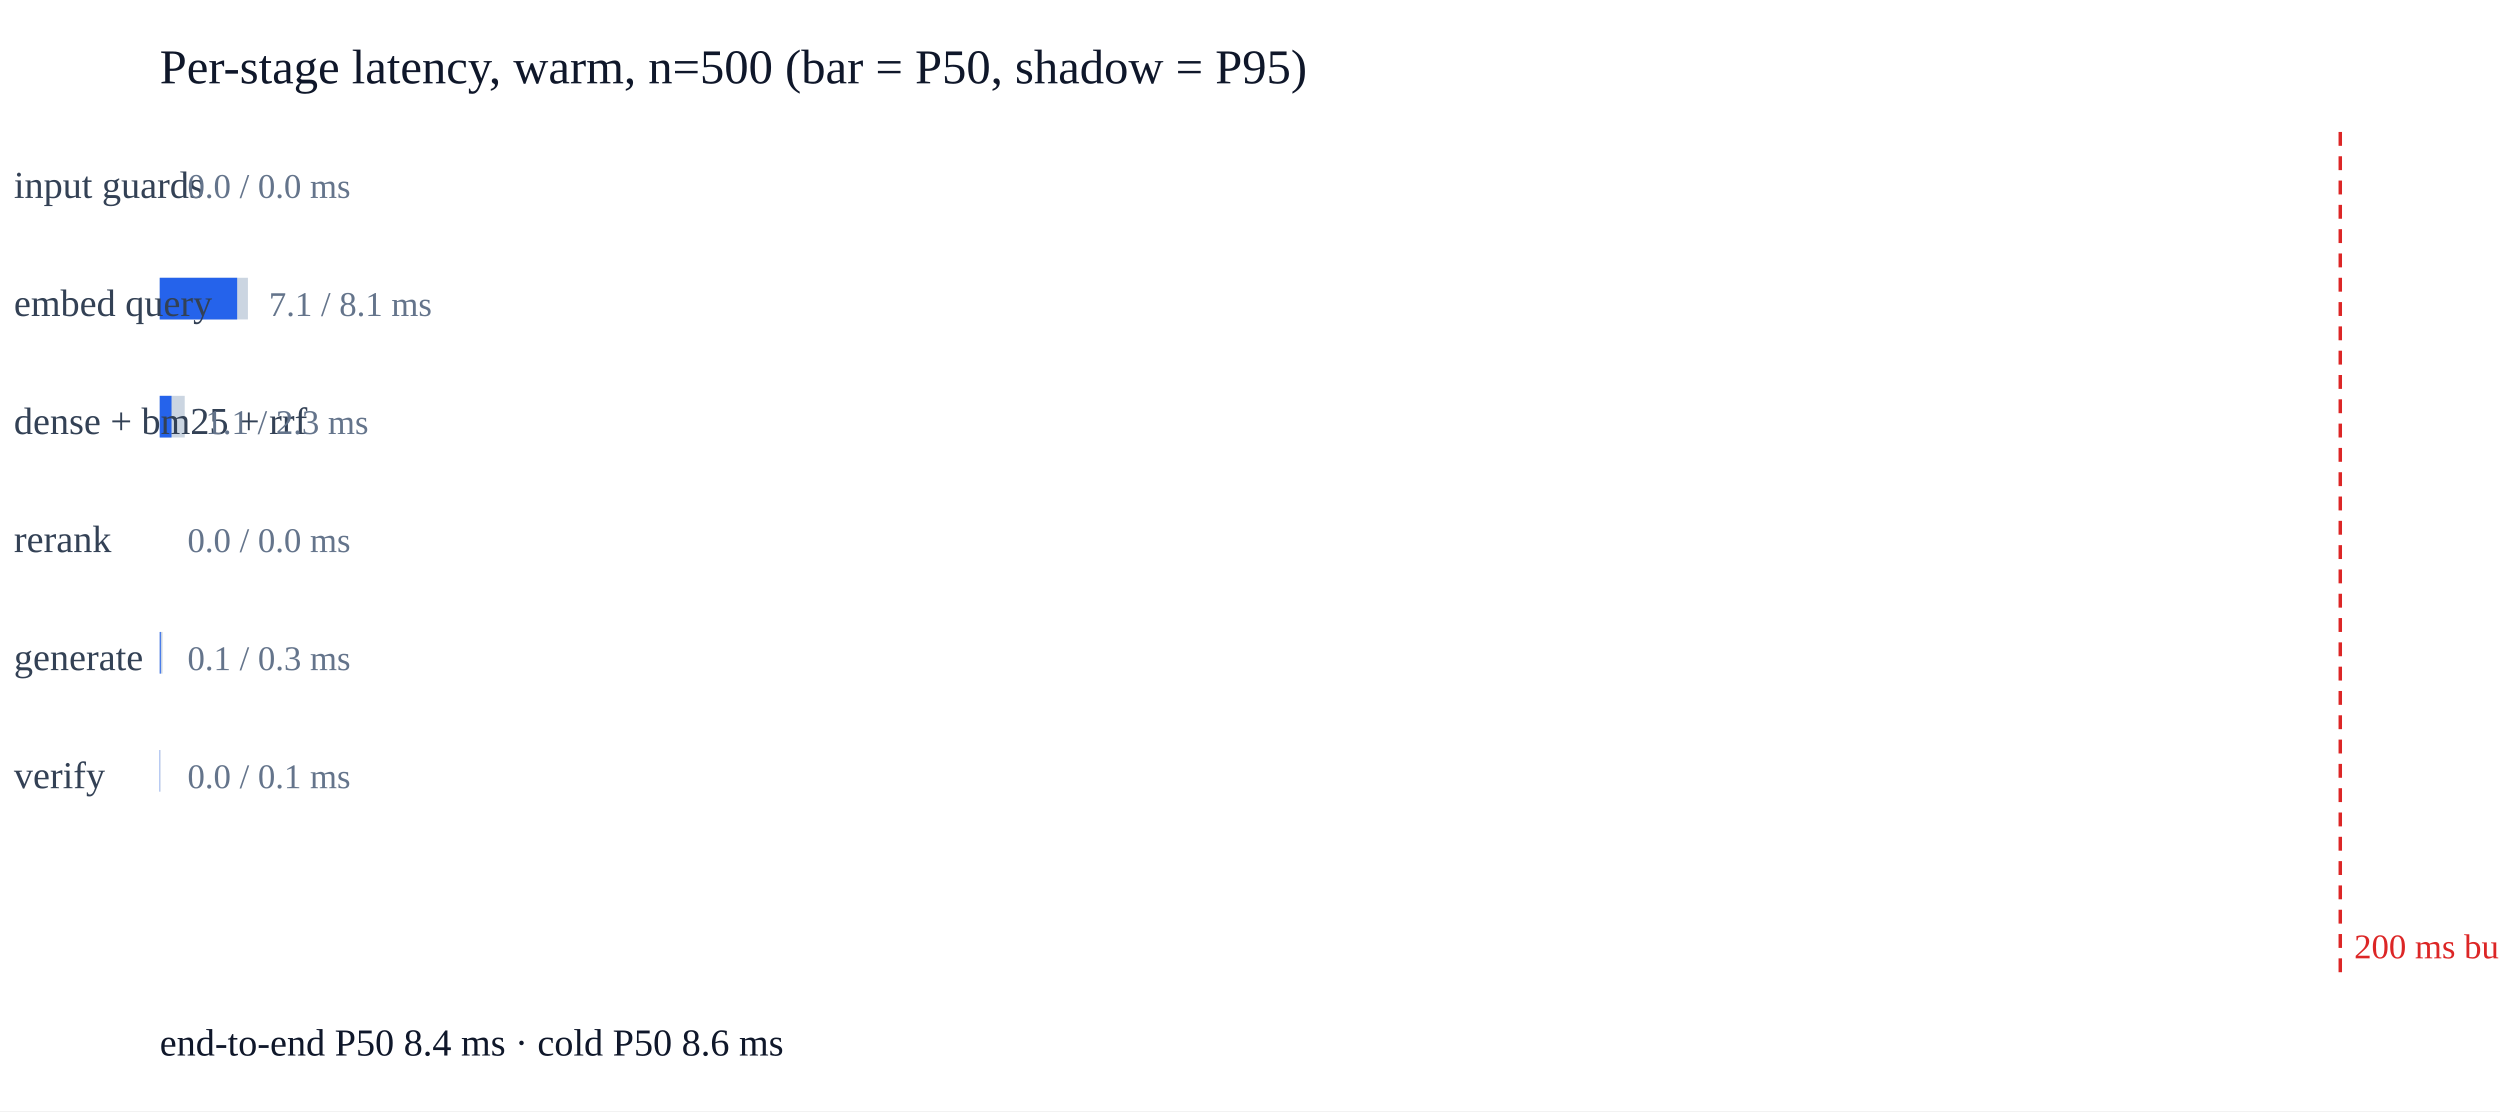
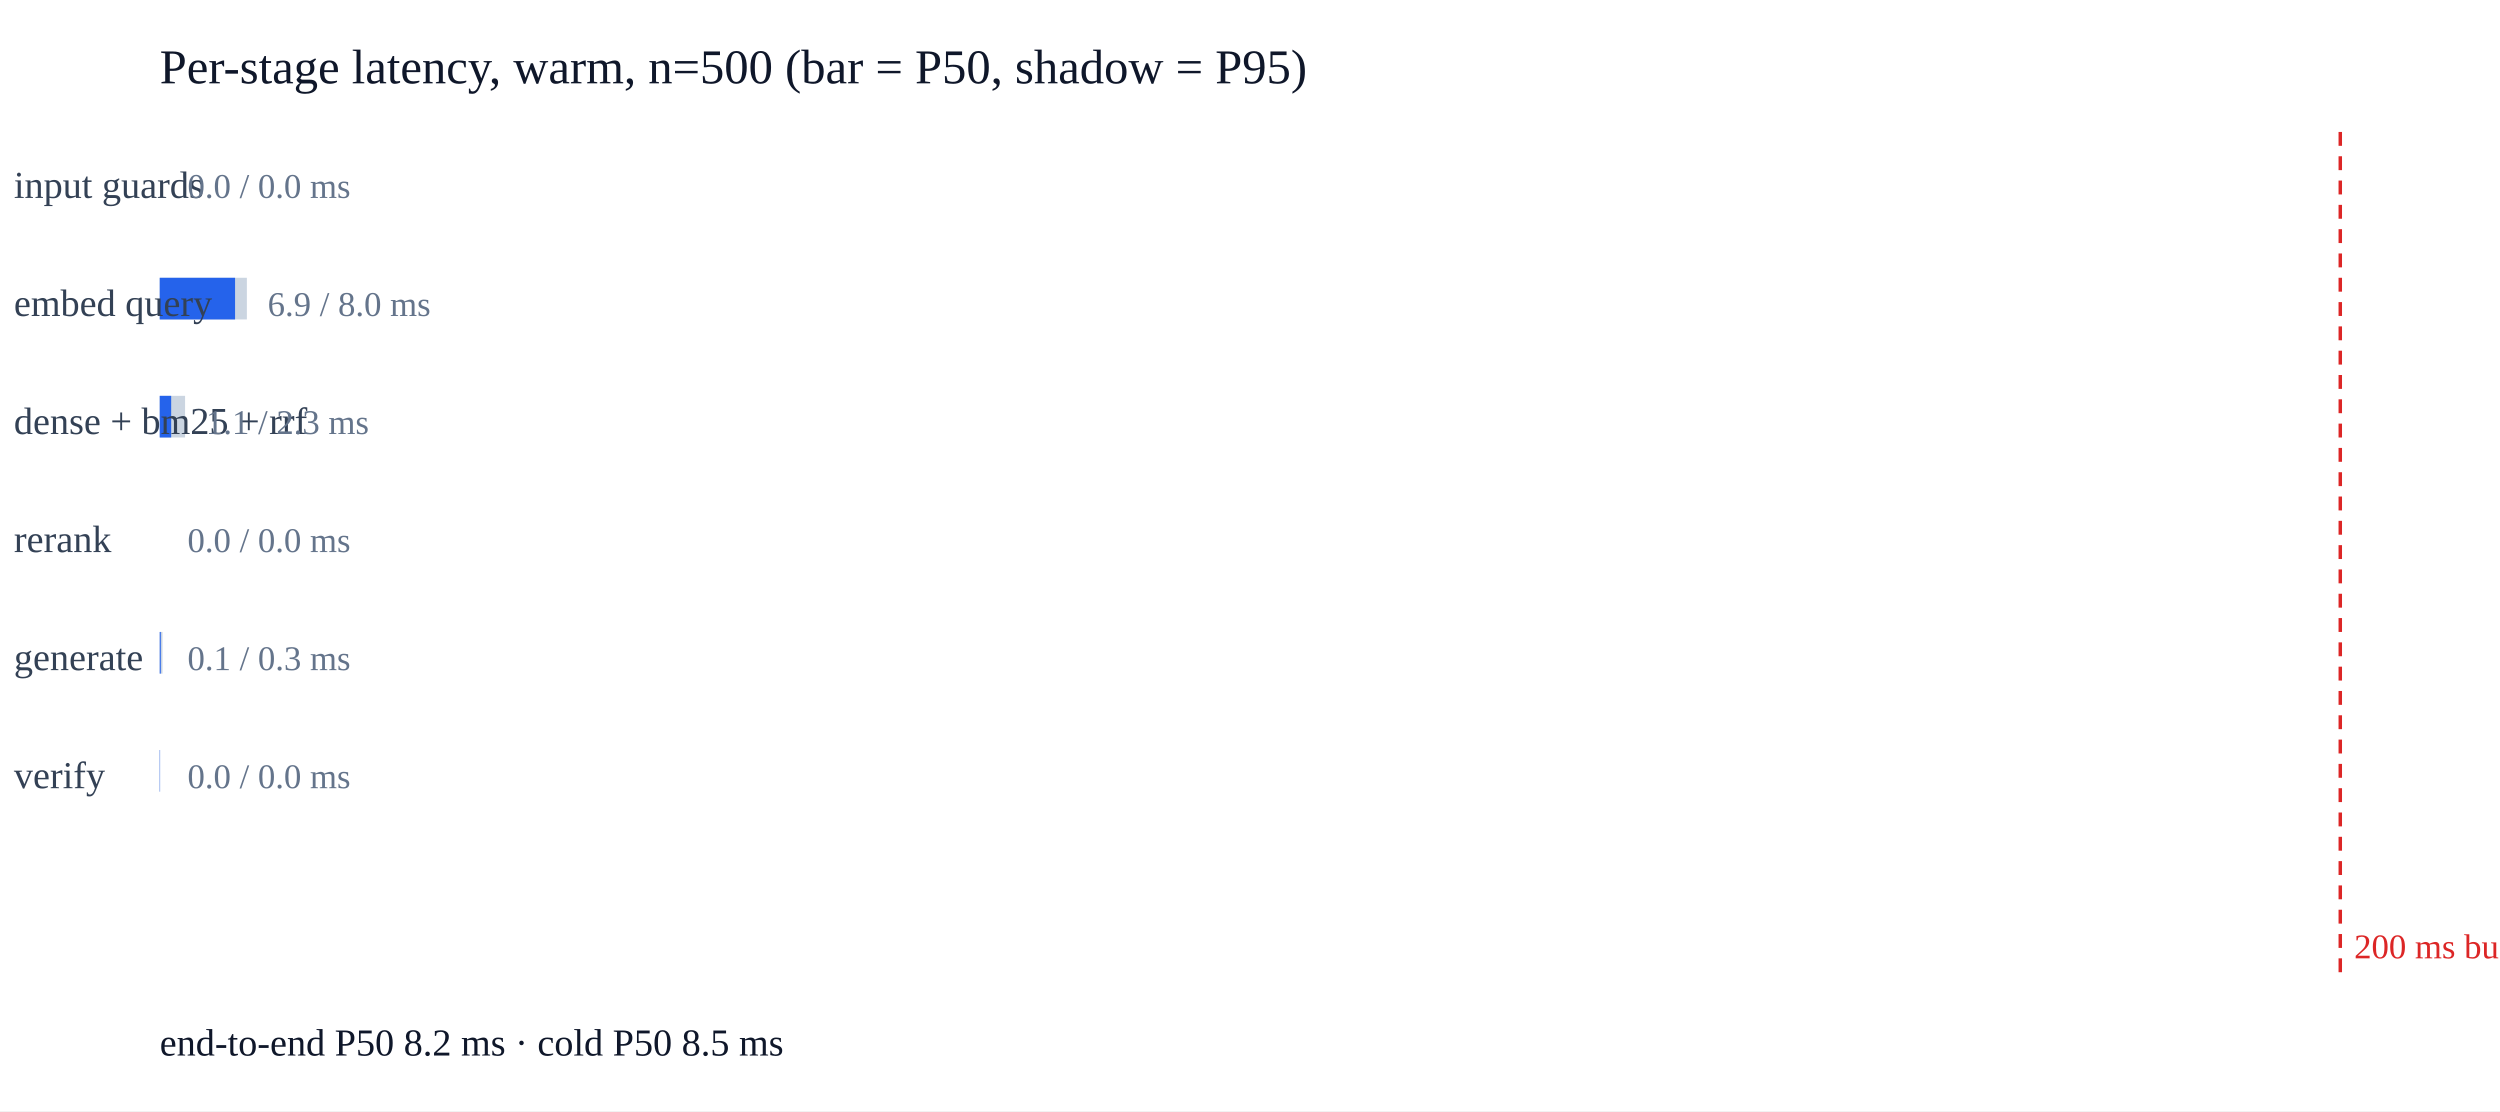
<svg xmlns="http://www.w3.org/2000/svg" width="720" height="320" viewBox="0 0 720 320">
  <rect width="720" height="320" fill="white" />
  <text x="46" y="24" font-size="14" fill="#0f172a">Per-stage latency, warm, n=500 (bar = P50, shadow = P95)</text>
  <rect x="46" y="46" width="0.0" height="12" fill="#cbd5e1" />
  <rect x="46" y="46" width="0.0" height="12" fill="#2563eb" />
  <text x="4" y="57" font-size="11" fill="#334155">input guards</text>
  <text x="54" y="57" font-size="10" fill="#64748b">0.0 / 0.0 ms</text>
-   <rect x="46" y="80" width="25.4" height="12" fill="#cbd5e1" />
-   <rect x="46" y="80" width="22.3" height="12" fill="#2563eb" />
+   <rect x="46" y="80" width="25.1" height="12" fill="#cbd5e1" />
+   <rect x="46" y="80" width="21.7" height="12" fill="#2563eb" />
  <text x="4" y="91" font-size="11" fill="#334155">embed query</text>
-   <text x="77.434" y="91" font-size="10" fill="#64748b">7.1 / 8.1 ms</text>
-   <rect x="46" y="114" width="7.2" height="12" fill="#cbd5e1" />
-   <rect x="46" y="114" width="3.4" height="12" fill="#2563eb" />
+   <text x="77.079" y="91" font-size="10" fill="#64748b">6.9 / 8.0 ms</text>
+   <rect x="46" y="114" width="7.3" height="12" fill="#cbd5e1" />
+   <rect x="46" y="114" width="3.3" height="12" fill="#2563eb" />
  <text x="4" y="125" font-size="11" fill="#334155">dense + bm25 + rrf</text>
-   <text x="59.175" y="125" font-size="10" fill="#64748b">1.1 / 2.3 ms</text>
+   <text x="59.313" y="125" font-size="10" fill="#64748b">1.1 / 2.3 ms</text>
  <rect x="46" y="148" width="0.0" height="12" fill="#cbd5e1" />
  <rect x="46" y="148" width="0.0" height="12" fill="#2563eb" />
  <text x="4" y="159" font-size="11" fill="#334155">rerank</text>
  <text x="54" y="159" font-size="10" fill="#64748b">0.0 / 0.0 ms</text>
  <rect x="46" y="182" width="0.8" height="12" fill="#cbd5e1" />
  <rect x="46" y="182" width="0.3" height="12" fill="#2563eb" />
  <text x="4" y="193" font-size="11" fill="#334155">generate</text>
  <text x="54" y="193" font-size="10" fill="#64748b">0.1 / 0.3 ms</text>
-   <rect x="46" y="216" width="0.2" height="12" fill="#cbd5e1" />
+   <rect x="46" y="216" width="0.1" height="12" fill="#cbd5e1" />
  <rect x="46" y="216" width="0.1" height="12" fill="#2563eb" />
  <text x="4" y="227" font-size="11" fill="#334155">verify</text>
-   <text x="54" y="227" font-size="10" fill="#64748b">0.0 / 0.1 ms</text>
+   <text x="54" y="227" font-size="10" fill="#64748b">0.0 / 0.0 ms</text>
  <line x1="674.0" y1="38" x2="674.0" y2="280" stroke="#dc2626" stroke-dasharray="4 3" />
  <text x="678.0" y="276" font-size="10" fill="#dc2626">200 ms budget</text>
-   <text x="46" y="304" font-size="11" fill="#0f172a">end-to-end P50 8.4 ms · cold P50 8.6 ms</text>
+   <text x="46" y="304" font-size="11" fill="#0f172a">end-to-end P50 8.2 ms · cold P50 8.5 ms</text>
</svg>
